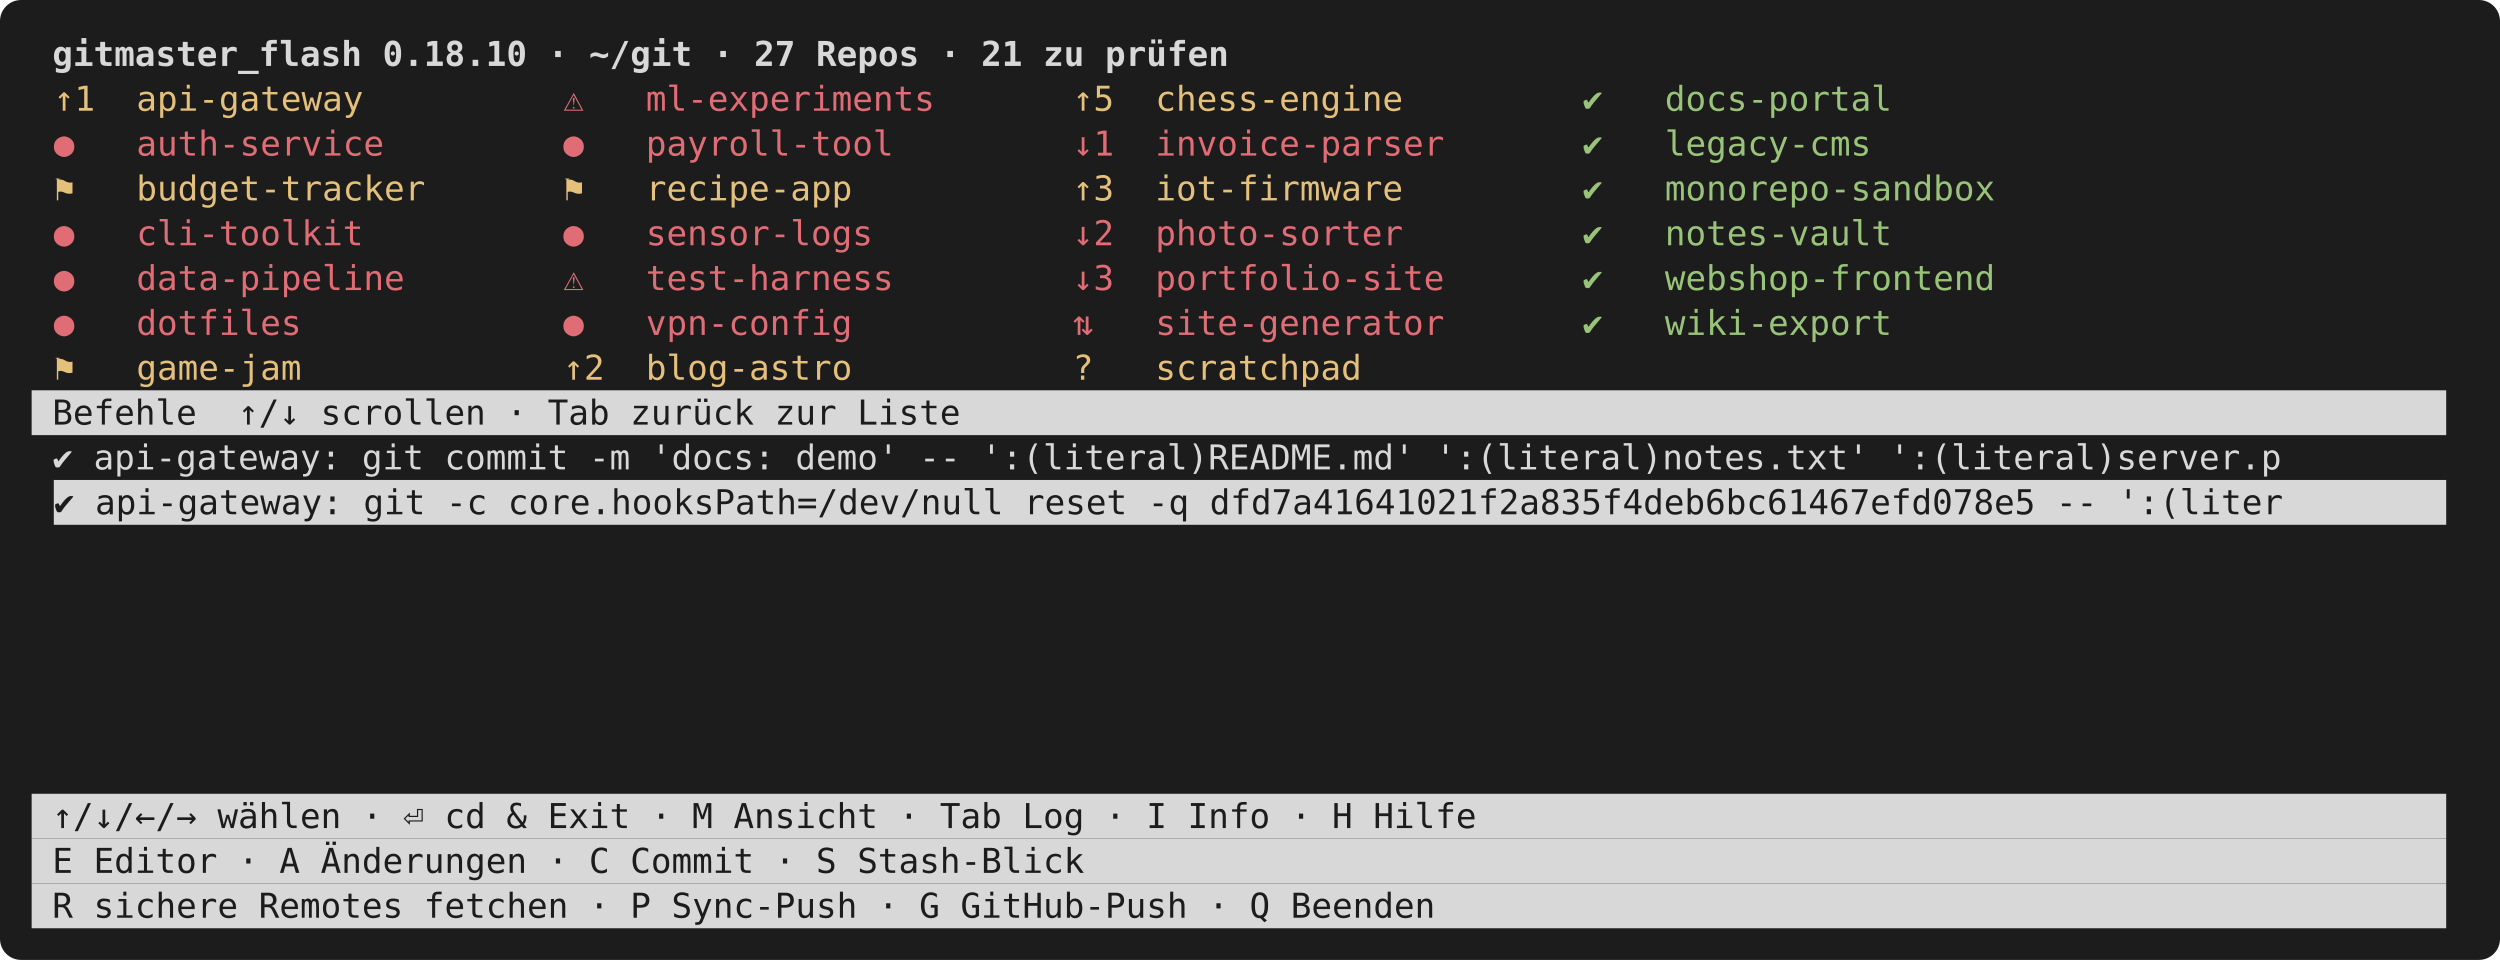
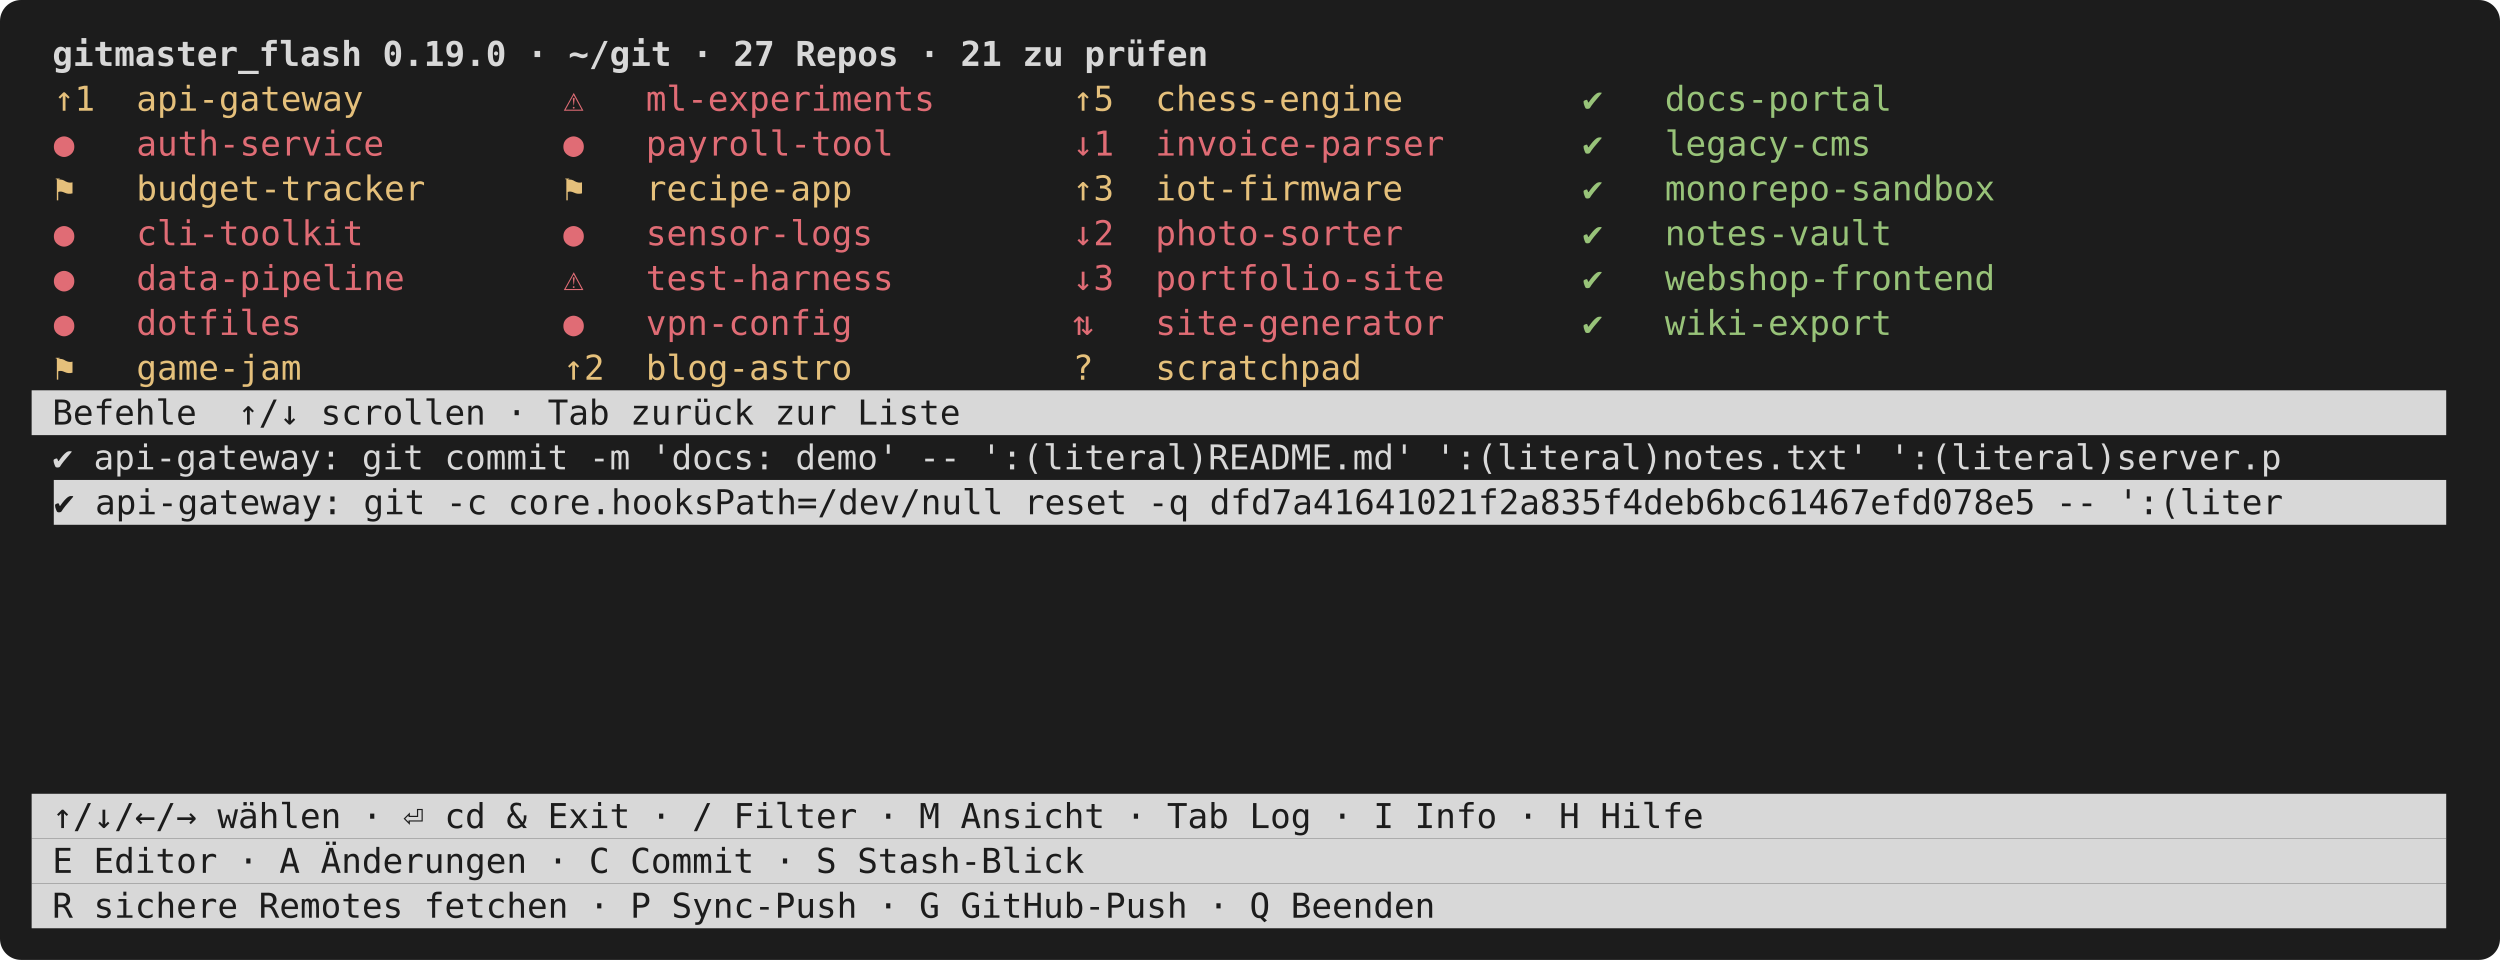
<svg xmlns="http://www.w3.org/2000/svg" viewBox="0 0 948 364" width="948" height="364" font-family="ui-monospace,SFMono-Regular,Menlo,Consolas,monospace" font-size="13">
  <rect width="948" height="364" rx="8" fill="#1c1c1c" />
-   <text x="12.0" y="25.0" fill="#d8d8d8" font-weight="bold" xml:space="preserve"> gitmaster_flash 0.18.10 · ~/git · 27 Repos · 21 zu prüfen                                                   </text>
+   <text x="12.0" y="25.0" fill="#d8d8d8" font-weight="bold" xml:space="preserve"> gitmaster_flash 0.19.0 · ~/git · 27 Repos · 21 zu prüfen                                                    </text>
  <text x="20.4" y="42.0" fill="#e5c07b" xml:space="preserve">↑1  api-gateway      </text>
  <text x="213.6" y="42.0" fill="#e06c75" xml:space="preserve">⚠   ml-experiments   </text>
  <text x="406.8" y="42.0" fill="#e5c07b" xml:space="preserve">↑5  chess-engine     </text>
  <text x="600.0" y="42.0" fill="#98c379" xml:space="preserve">✔   docs-portal      </text>
  <text x="20.4" y="59.0" fill="#e06c75" xml:space="preserve">●   auth-service     </text>
  <text x="213.6" y="59.0" fill="#e06c75" xml:space="preserve">●   payroll-tool     </text>
  <text x="406.8" y="59.0" fill="#e06c75" xml:space="preserve">↓1  invoice-parser   </text>
  <text x="600.0" y="59.0" fill="#98c379" xml:space="preserve">✔   legacy-cms       </text>
  <text x="20.4" y="76.0" fill="#e5c07b" xml:space="preserve">⚑   budget-tracker   </text>
  <text x="213.6" y="76.0" fill="#e5c07b" xml:space="preserve">⚑   recipe-app       </text>
  <text x="406.8" y="76.0" fill="#e5c07b" xml:space="preserve">↑3  iot-firmware     </text>
  <text x="600.0" y="76.0" fill="#98c379" xml:space="preserve">✔   monorepo-sandbox </text>
  <text x="20.4" y="93.0" fill="#e06c75" xml:space="preserve">●   cli-toolkit      </text>
  <text x="213.6" y="93.0" fill="#e06c75" xml:space="preserve">●   sensor-logs      </text>
  <text x="406.8" y="93.0" fill="#e06c75" xml:space="preserve">↓2  photo-sorter     </text>
  <text x="600.0" y="93.0" fill="#98c379" xml:space="preserve">✔   notes-vault      </text>
  <text x="20.4" y="110.0" fill="#e06c75" xml:space="preserve">●   data-pipeline    </text>
  <text x="213.6" y="110.0" fill="#e06c75" xml:space="preserve">⚠   test-harness     </text>
  <text x="406.8" y="110.0" fill="#e06c75" xml:space="preserve">↓3  portfolio-site   </text>
  <text x="600.0" y="110.0" fill="#98c379" xml:space="preserve">✔   webshop-frontend </text>
  <text x="20.4" y="127.0" fill="#e06c75" xml:space="preserve">●   dotfiles         </text>
  <text x="213.6" y="127.0" fill="#e06c75" xml:space="preserve">●   vpn-config       </text>
  <text x="406.8" y="127.0" fill="#e06c75" xml:space="preserve">⇅   site-generator   </text>
  <text x="600.0" y="127.0" fill="#98c379" xml:space="preserve">✔   wiki-export      </text>
  <text x="20.4" y="144.0" fill="#e5c07b" xml:space="preserve">⚑   game-jam         </text>
  <text x="213.6" y="144.0" fill="#e5c07b" xml:space="preserve">↑2  blog-astro       </text>
  <text x="406.8" y="144.0" fill="#e5c07b" xml:space="preserve">?   scratchpad       </text>
  <rect x="12.0" y="148.0" width="915.6" height="17.0" fill="#d8d8d8" />
  <text x="12.0" y="161.0" fill="#1c1c1c" xml:space="preserve"> Befehle  ↑/↓ scrollen · Tab zurück zur Liste                                                                </text>
  <text x="12.0" y="178.0" fill="#d8d8d8" xml:space="preserve"> ✔ api-gateway: git commit -m 'docs: demo' -- ':(literal)README.md' ':(literal)notes.txt' ':(literal)server.p </text>
  <rect x="20.4" y="182.0" width="907.2" height="17.0" fill="#d8d8d8" />
  <text x="20.4" y="195.0" fill="#1c1c1c" xml:space="preserve">✔ api-gateway: git -c core.hooksPath=/dev/null reset -q dfd7a41641021f2a835f4deb6bc61467efd078e5 -- ':(liter</text>
  <rect x="12.0" y="301.0" width="915.6" height="17.0" fill="#d8d8d8" />
-   <text x="12.0" y="314.0" fill="#1c1c1c" xml:space="preserve"> ↑/↓/←/→ wählen · ⏎ cd &amp; Exit · M Ansicht · Tab Log · I Info · H Hilfe                                       </text>
+   <text x="12.0" y="314.0" fill="#1c1c1c" xml:space="preserve"> ↑/↓/←/→ wählen · ⏎ cd &amp; Exit · / Filter · M Ansicht · Tab Log · I Info · H Hilfe                            </text>
  <rect x="12.0" y="318.0" width="915.6" height="17.0" fill="#d8d8d8" />
  <text x="12.0" y="331.0" fill="#1c1c1c" xml:space="preserve"> E Editor · A Änderungen · C Commit · S Stash-Blick                                                          </text>
  <rect x="12.0" y="335.0" width="915.6" height="17.0" fill="#d8d8d8" />
  <text x="12.0" y="348.0" fill="#1c1c1c" xml:space="preserve"> R sichere Remotes fetchen · P Sync-Push · G GitHub-Push · Q Beenden                                         </text>
</svg>
